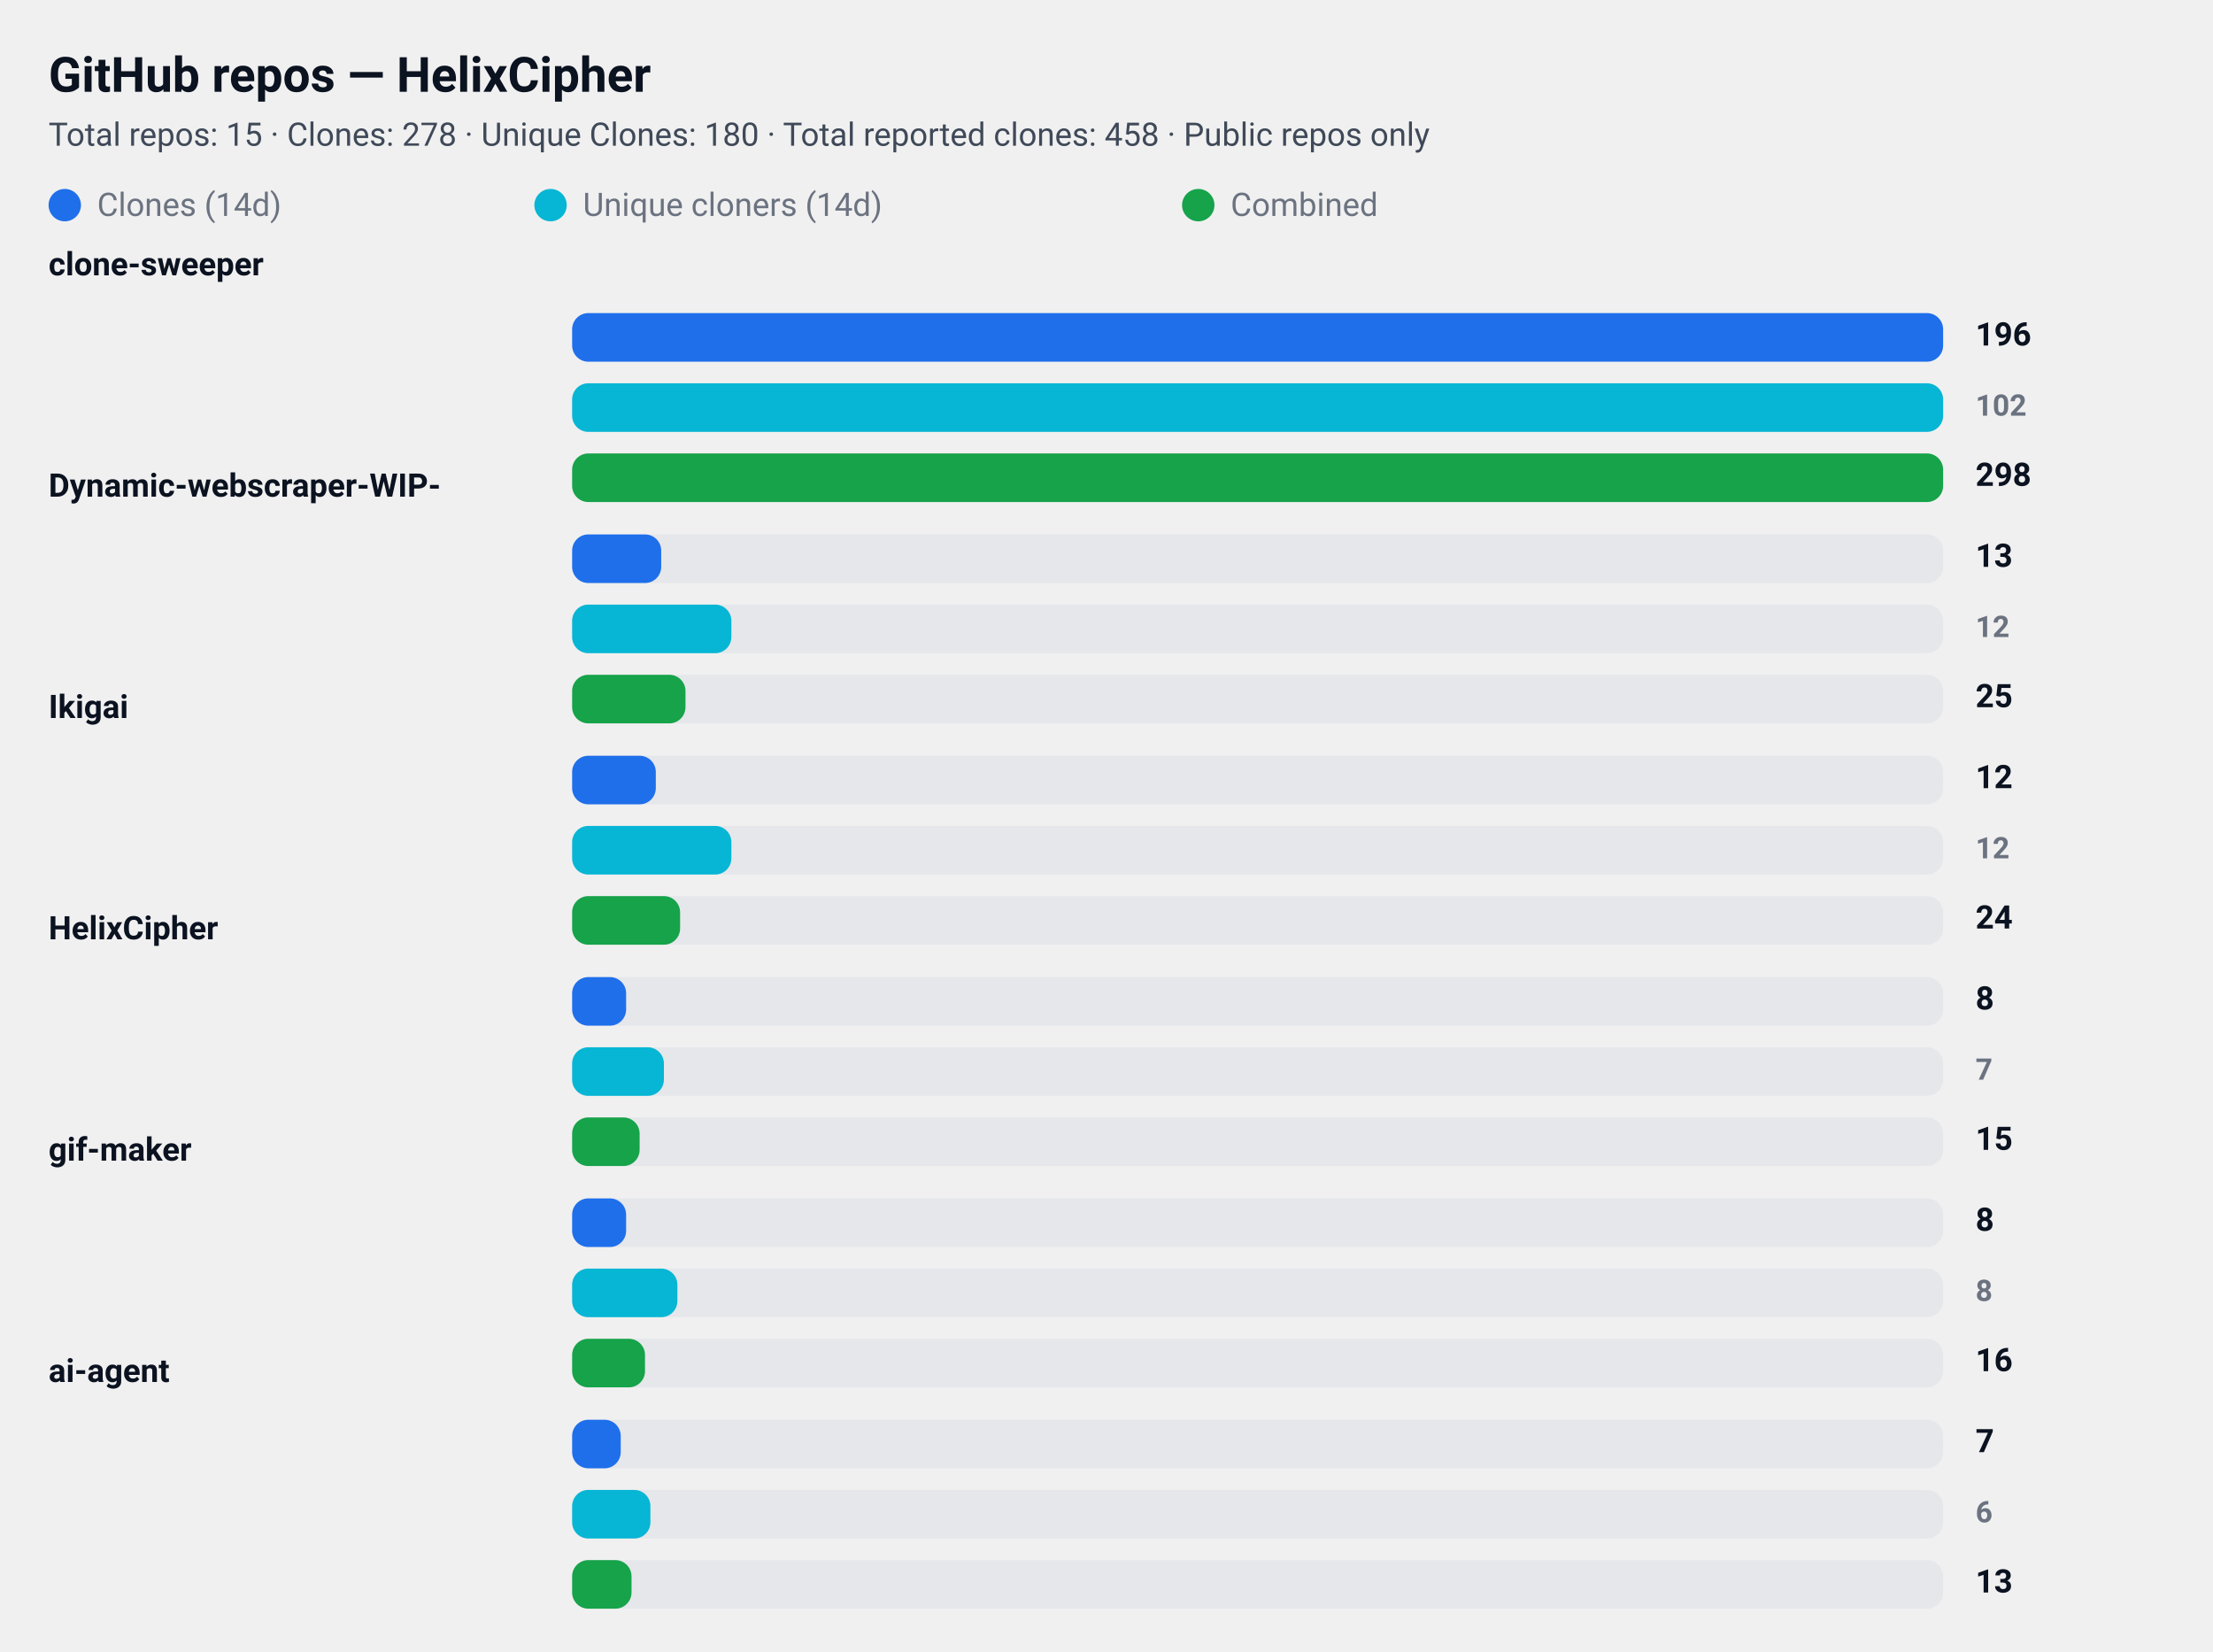
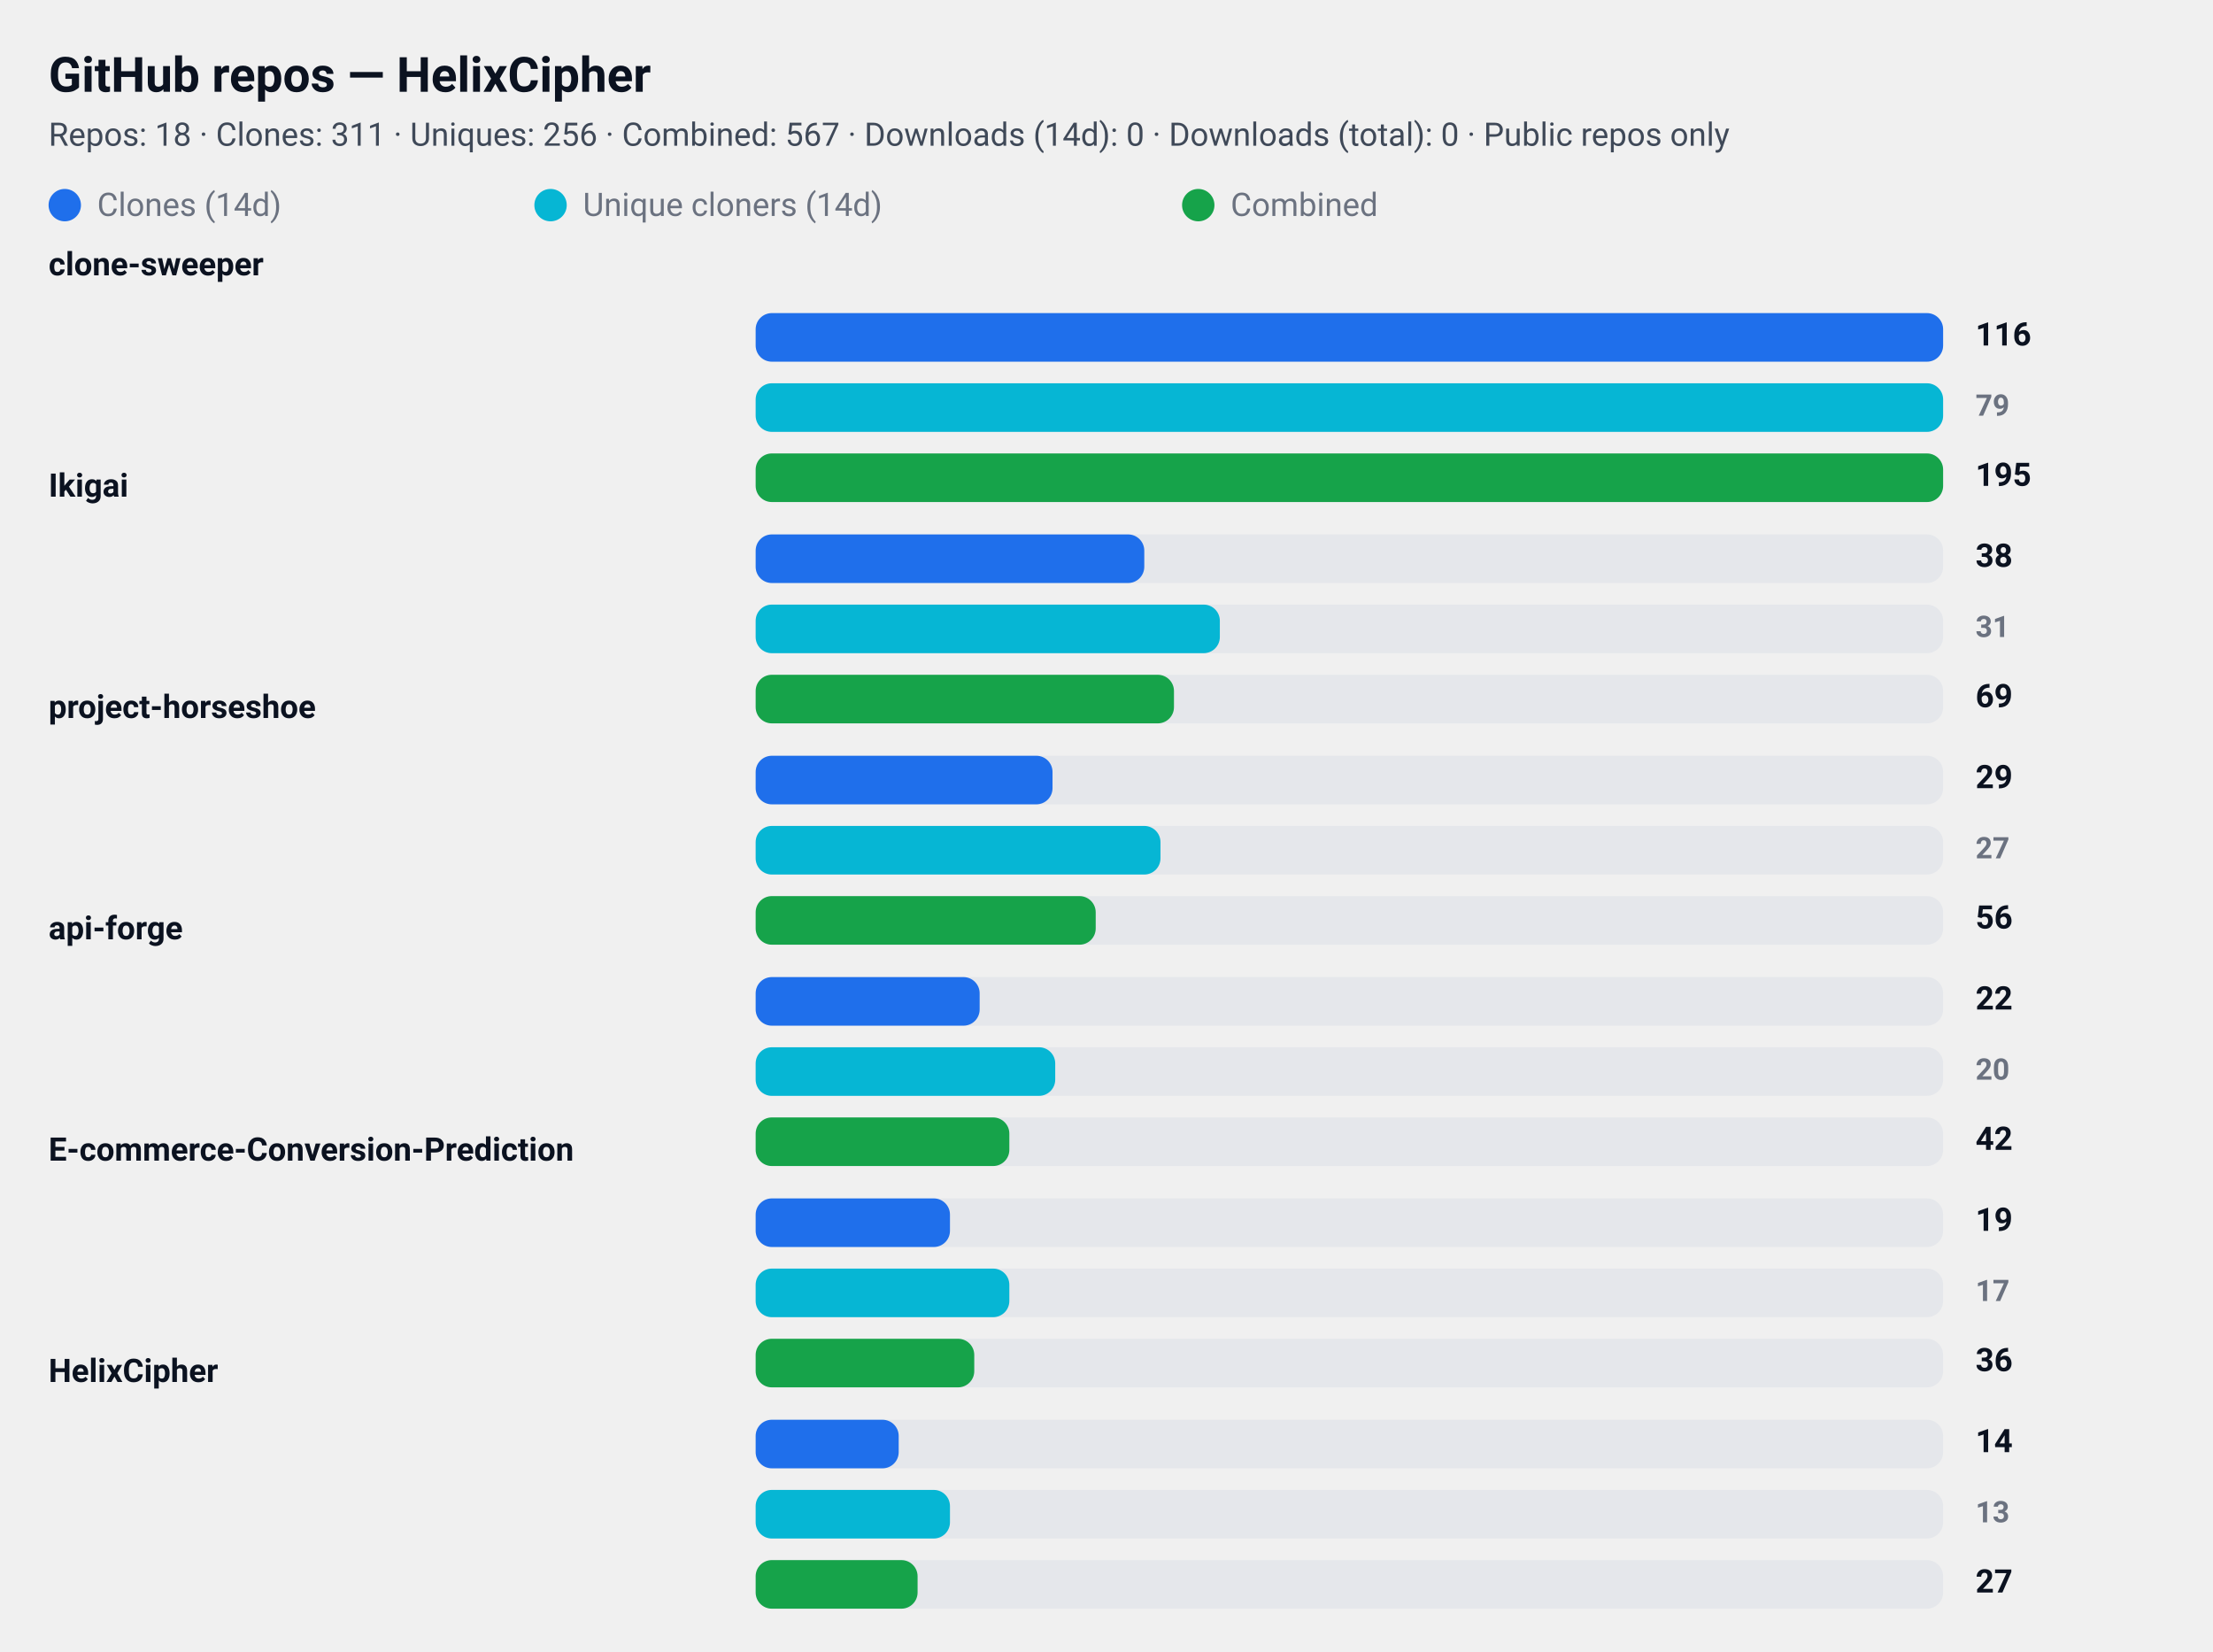
<svg xmlns="http://www.w3.org/2000/svg" width="820" height="612" viewBox="0 0 820 612" role="img" aria-label="GitHub repository clone statistics">
  <style>
  .card  { font-family: "Segoe UI", Roboto, "Helvetica Neue", Arial, sans-serif; }
  .title { font-weight: 700; font-size: 18px; fill: #0b1220; }
  .meta  { font-weight: 400; font-size: 12px; fill: #374151; opacity: 0.95; }
  .label { font-weight: 600; font-size: 12px; fill: #0b1220; }
  .count { font-weight: 700; font-size: 12px; fill: #0b1220; text-anchor: start; }
  .count-small { font-weight: 600; font-size: 11px; fill:#6b7280; text-anchor: start; }
  .muted { font-size:12px; fill:#6b7280; }

  .bar-clone { fill: #1f6feb; rx:6; }
  .bar-uniq  { fill: #06b6d4; rx:6; }
  .bar-comb  { fill: #16a34a; rx:6; }

  .bar-bg { fill: #e5e7eb; rx:6; }
  @media (prefers-color-scheme: dark) {
    .title, .meta, .label, .count, .count-small, .muted { fill: #ffffff; }
    .meta, .count-small { opacity: 0.9; }
  }
</style>
  <rect x="0" y="0" width="820" height="612" rx="12" fill="transparent" />
  <text x="18" y="34" class="title card">GitHub repos — HelixCipher</text>
-   <text x="18" y="54" class="meta card">Total repos: 15 · Clones: 278 · Unique Clones: 180 · Total reported clones: 458 · Public repos only</text>
+   <text x="18" y="54" class="meta card">Repos: 18 · Clones: 311 · Uniques: 256 · Combined: 567 · Downloads (14d): 0 · Downloads (total): 0 · Public repos only</text>
  <g id="legend">
    <rect x="18" y="70" width="12" height="12" class="bar-clone" />
    <text x="36" y="80" class="muted card">Clones (14d)</text>
    <rect x="198" y="70" width="12" height="12" class="bar-uniq" />
    <text x="216" y="80" class="muted card">Unique cloners (14d)</text>
    <rect x="438" y="70" width="12" height="12" class="bar-comb" />
    <text x="456" y="80" class="muted card">Combined</text>
  </g>
  <text x="18" y="102" class="label card">clone-sweeper</text>
-   <rect x="212" y="116" width="508" height="18" class="bar-bg" />
-   <rect x="212" y="116" width="508" height="18" class="bar-clone" />
-   <text x="732" y="128" class="count card">196</text>
-   <rect x="212" y="142" width="508" height="18" class="bar-bg" />
-   <rect x="212" y="142" width="508" height="18" class="bar-uniq" />
-   <text x="732" y="154" class="count-small card">102</text>
-   <rect x="212" y="168" width="508" height="18" class="bar-bg" />
-   <rect x="212" y="168" width="508" height="18" class="bar-comb" />
-   <text x="732" y="180" class="count card">298</text>
-   <text x="18" y="184" class="label card">Dynamic-webscraper-WIP-</text>
-   <rect x="212" y="198" width="508" height="18" class="bar-bg" />
-   <rect x="212" y="198" width="33" height="18" class="bar-clone" />
-   <text x="732" y="210" class="count card">13</text>
-   <rect x="212" y="224" width="508" height="18" class="bar-bg" />
-   <rect x="212" y="224" width="59" height="18" class="bar-uniq" />
-   <text x="732" y="236" class="count-small card">12</text>
-   <rect x="212" y="250" width="508" height="18" class="bar-bg" />
-   <rect x="212" y="250" width="42" height="18" class="bar-comb" />
-   <text x="732" y="262" class="count card">25</text>
-   <text x="18" y="266" class="label card">Ikigai</text>
-   <rect x="212" y="280" width="508" height="18" class="bar-bg" />
-   <rect x="212" y="280" width="31" height="18" class="bar-clone" />
-   <text x="732" y="292" class="count card">12</text>
-   <rect x="212" y="306" width="508" height="18" class="bar-bg" />
-   <rect x="212" y="306" width="59" height="18" class="bar-uniq" />
-   <text x="732" y="318" class="count-small card">12</text>
-   <rect x="212" y="332" width="508" height="18" class="bar-bg" />
-   <rect x="212" y="332" width="40" height="18" class="bar-comb" />
-   <text x="732" y="344" class="count card">24</text>
-   <text x="18" y="348" class="label card">HelixCipher</text>
-   <rect x="212" y="362" width="508" height="18" class="bar-bg" />
-   <rect x="212" y="362" width="20" height="18" class="bar-clone" />
-   <text x="732" y="374" class="count card">8</text>
-   <rect x="212" y="388" width="508" height="18" class="bar-bg" />
-   <rect x="212" y="388" width="34" height="18" class="bar-uniq" />
-   <text x="732" y="400" class="count-small card">7</text>
-   <rect x="212" y="414" width="508" height="18" class="bar-bg" />
-   <rect x="212" y="414" width="25" height="18" class="bar-comb" />
-   <text x="732" y="426" class="count card">15</text>
-   <text x="18" y="430" class="label card">gif-maker</text>
-   <rect x="212" y="444" width="508" height="18" class="bar-bg" />
-   <rect x="212" y="444" width="20" height="18" class="bar-clone" />
-   <text x="732" y="456" class="count card">8</text>
-   <rect x="212" y="470" width="508" height="18" class="bar-bg" />
-   <rect x="212" y="470" width="39" height="18" class="bar-uniq" />
-   <text x="732" y="482" class="count-small card">8</text>
-   <rect x="212" y="496" width="508" height="18" class="bar-bg" />
-   <rect x="212" y="496" width="27" height="18" class="bar-comb" />
-   <text x="732" y="508" class="count card">16</text>
-   <text x="18" y="512" class="label card">ai-agent</text>
-   <rect x="212" y="526" width="508" height="18" class="bar-bg" />
-   <rect x="212" y="526" width="18" height="18" class="bar-clone" />
-   <text x="732" y="538" class="count card">7</text>
-   <rect x="212" y="552" width="508" height="18" class="bar-bg" />
-   <rect x="212" y="552" width="29" height="18" class="bar-uniq" />
-   <text x="732" y="564" class="count-small card">6</text>
-   <rect x="212" y="578" width="508" height="18" class="bar-bg" />
-   <rect x="212" y="578" width="22" height="18" class="bar-comb" />
-   <text x="732" y="590" class="count card">13</text>
+   <rect x="280" y="116" width="440" height="18" class="bar-bg" />
+   <rect x="280" y="116" width="440" height="18" class="bar-clone" />
+   <text x="732" y="128" class="count card">116</text>
+   <rect x="280" y="142" width="440" height="18" class="bar-bg" />
+   <rect x="280" y="142" width="440" height="18" class="bar-uniq" />
+   <text x="732" y="154" class="count-small card">79</text>
+   <rect x="280" y="168" width="440" height="18" class="bar-bg" />
+   <rect x="280" y="168" width="440" height="18" class="bar-comb" />
+   <text x="732" y="180" class="count card">195</text>
+   <text x="18" y="184" class="label card">Ikigai</text>
+   <rect x="280" y="198" width="440" height="18" class="bar-bg" />
+   <rect x="280" y="198" width="144" height="18" class="bar-clone" />
+   <text x="732" y="210" class="count card">38</text>
+   <rect x="280" y="224" width="440" height="18" class="bar-bg" />
+   <rect x="280" y="224" width="172" height="18" class="bar-uniq" />
+   <text x="732" y="236" class="count-small card">31</text>
+   <rect x="280" y="250" width="440" height="18" class="bar-bg" />
+   <rect x="280" y="250" width="155" height="18" class="bar-comb" />
+   <text x="732" y="262" class="count card">69</text>
+   <text x="18" y="266" class="label card">project-horseshoe</text>
+   <rect x="280" y="280" width="440" height="18" class="bar-bg" />
+   <rect x="280" y="280" width="110" height="18" class="bar-clone" />
+   <text x="732" y="292" class="count card">29</text>
+   <rect x="280" y="306" width="440" height="18" class="bar-bg" />
+   <rect x="280" y="306" width="150" height="18" class="bar-uniq" />
+   <text x="732" y="318" class="count-small card">27</text>
+   <rect x="280" y="332" width="440" height="18" class="bar-bg" />
+   <rect x="280" y="332" width="126" height="18" class="bar-comb" />
+   <text x="732" y="344" class="count card">56</text>
+   <text x="18" y="348" class="label card">api-forge</text>
+   <rect x="280" y="362" width="440" height="18" class="bar-bg" />
+   <rect x="280" y="362" width="83" height="18" class="bar-clone" />
+   <text x="732" y="374" class="count card">22</text>
+   <rect x="280" y="388" width="440" height="18" class="bar-bg" />
+   <rect x="280" y="388" width="111" height="18" class="bar-uniq" />
+   <text x="732" y="400" class="count-small card">20</text>
+   <rect x="280" y="414" width="440" height="18" class="bar-bg" />
+   <rect x="280" y="414" width="94" height="18" class="bar-comb" />
+   <text x="732" y="426" class="count card">42</text>
+   <text x="18" y="430" class="label card">E-commerce-Conversion-Prediction</text>
+   <rect x="280" y="444" width="440" height="18" class="bar-bg" />
+   <rect x="280" y="444" width="72" height="18" class="bar-clone" />
+   <text x="732" y="456" class="count card">19</text>
+   <rect x="280" y="470" width="440" height="18" class="bar-bg" />
+   <rect x="280" y="470" width="94" height="18" class="bar-uniq" />
+   <text x="732" y="482" class="count-small card">17</text>
+   <rect x="280" y="496" width="440" height="18" class="bar-bg" />
+   <rect x="280" y="496" width="81" height="18" class="bar-comb" />
+   <text x="732" y="508" class="count card">36</text>
+   <text x="18" y="512" class="label card">HelixCipher</text>
+   <rect x="280" y="526" width="440" height="18" class="bar-bg" />
+   <rect x="280" y="526" width="53" height="18" class="bar-clone" />
+   <text x="732" y="538" class="count card">14</text>
+   <rect x="280" y="552" width="440" height="18" class="bar-bg" />
+   <rect x="280" y="552" width="72" height="18" class="bar-uniq" />
+   <text x="732" y="564" class="count-small card">13</text>
+   <rect x="280" y="578" width="440" height="18" class="bar-bg" />
+   <rect x="280" y="578" width="60" height="18" class="bar-comb" />
+   <text x="732" y="590" class="count card">27</text>
</svg>
